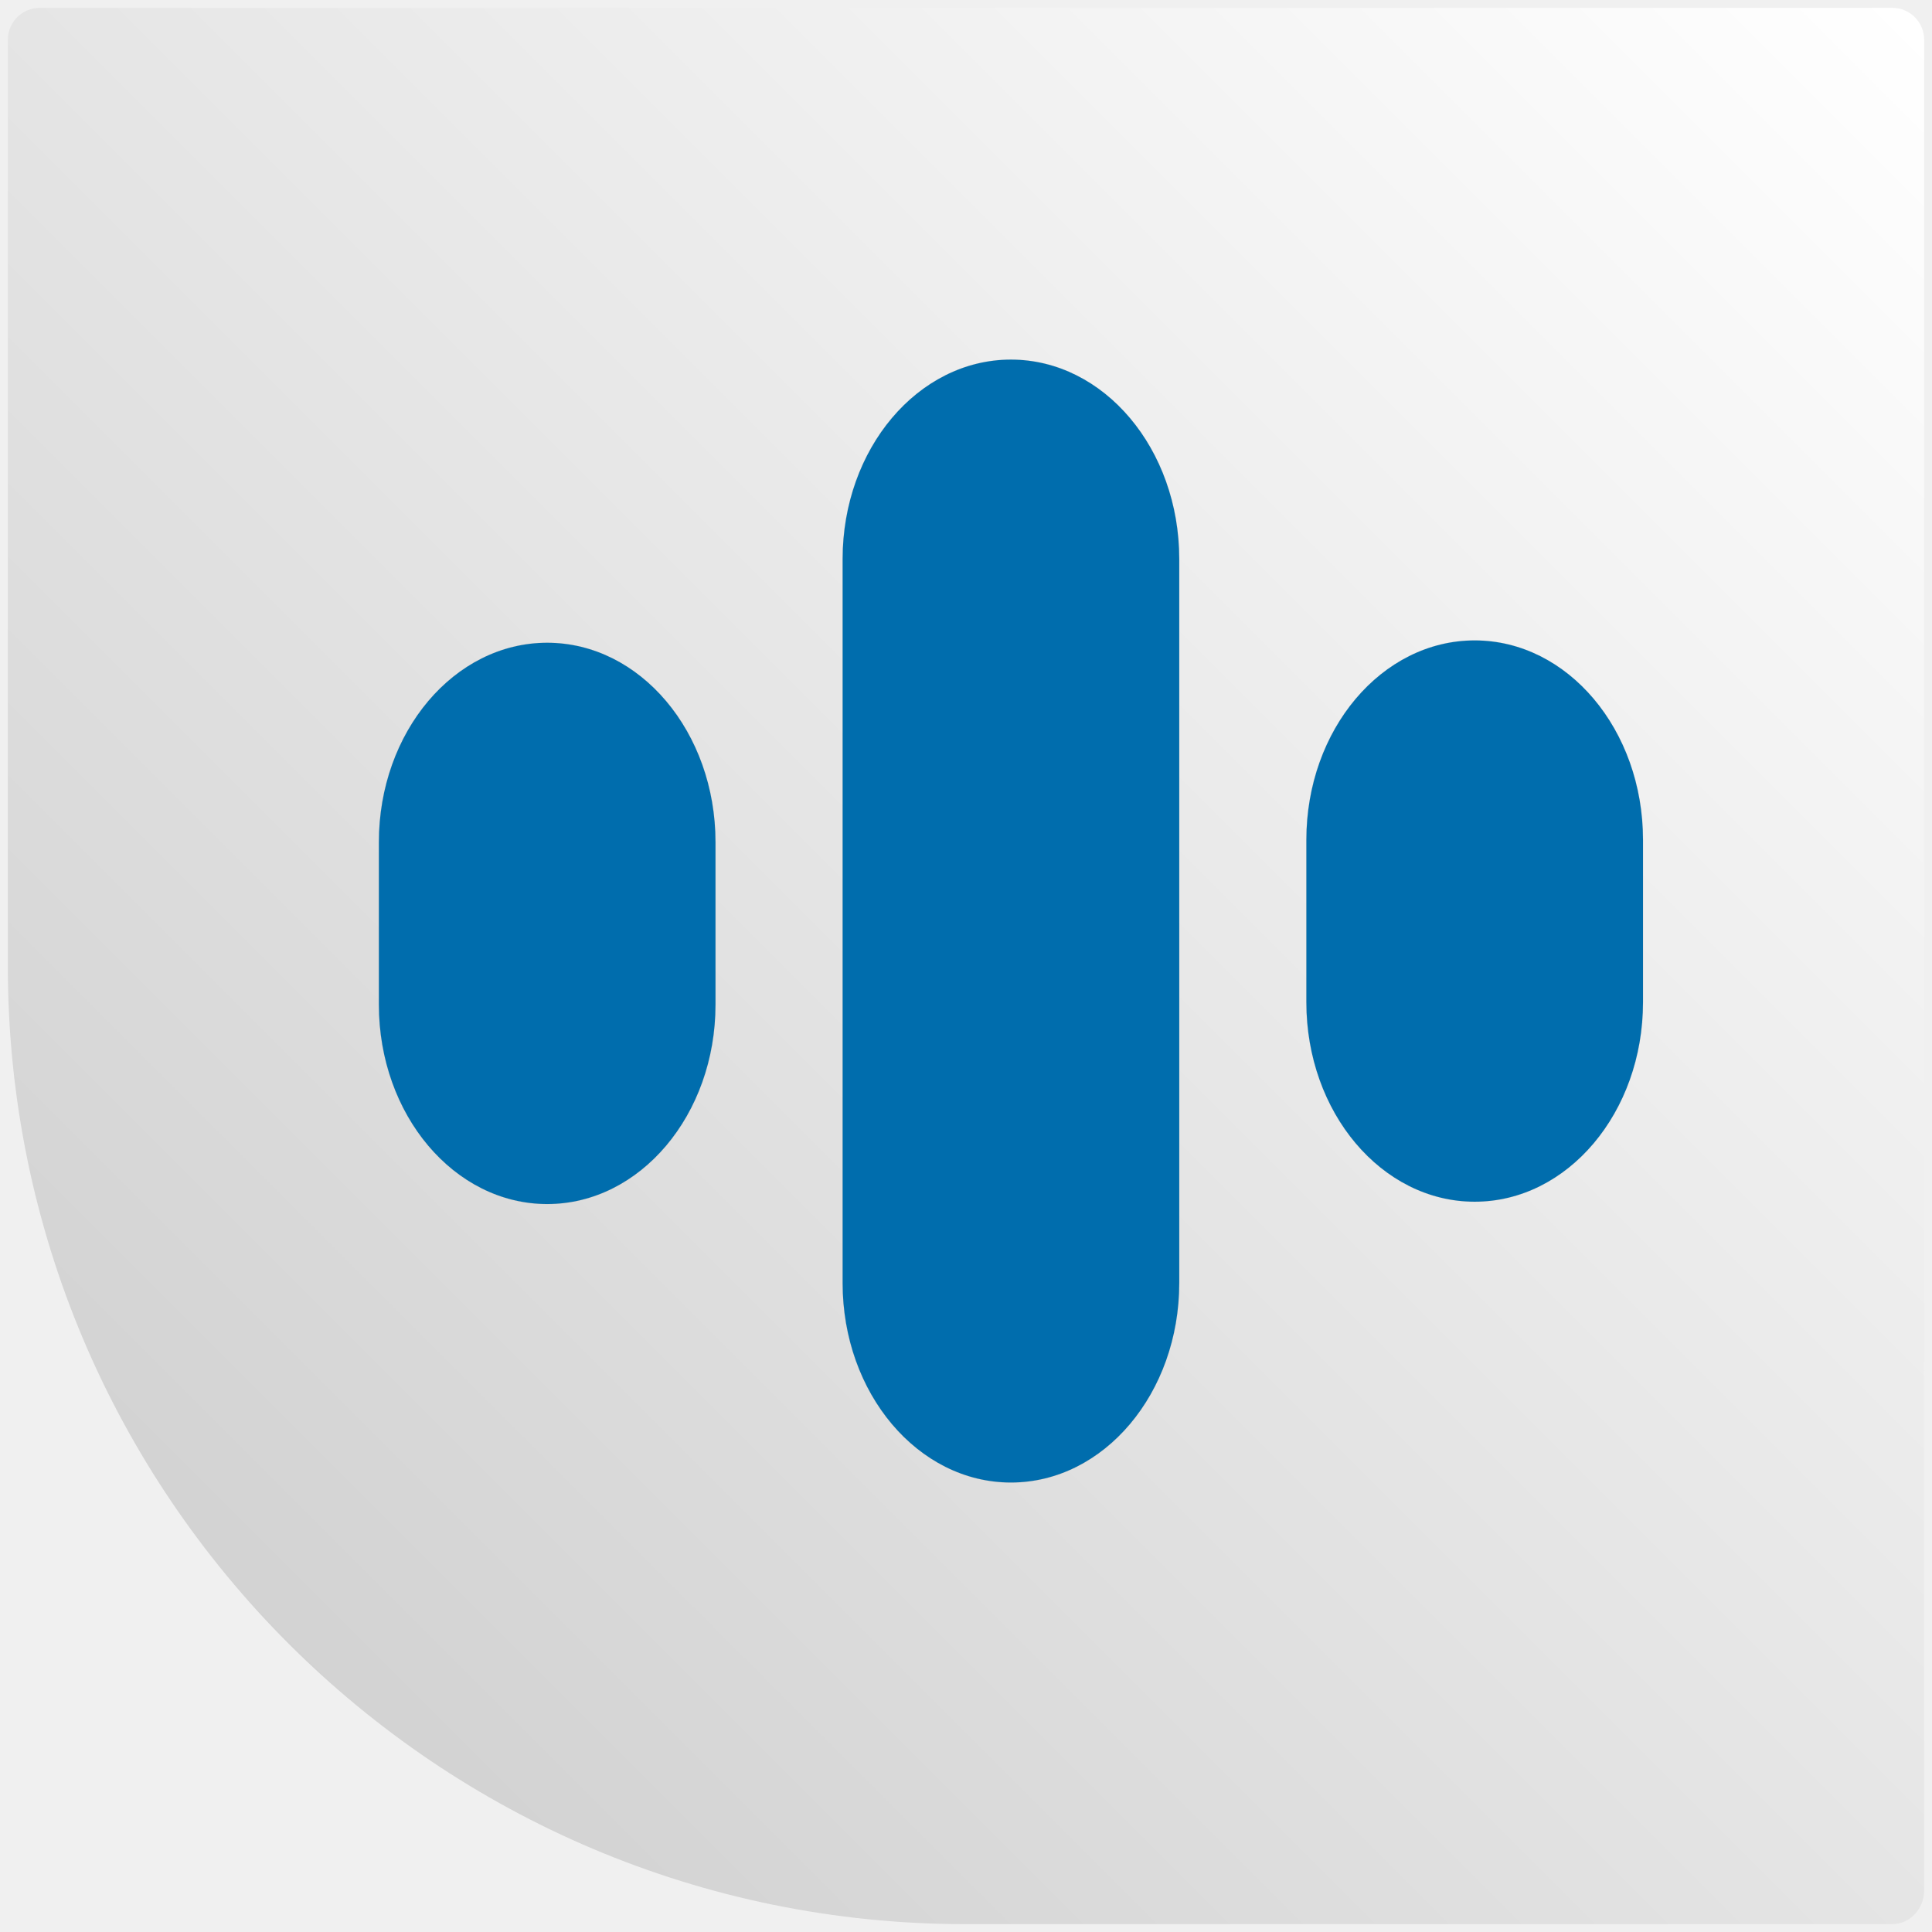
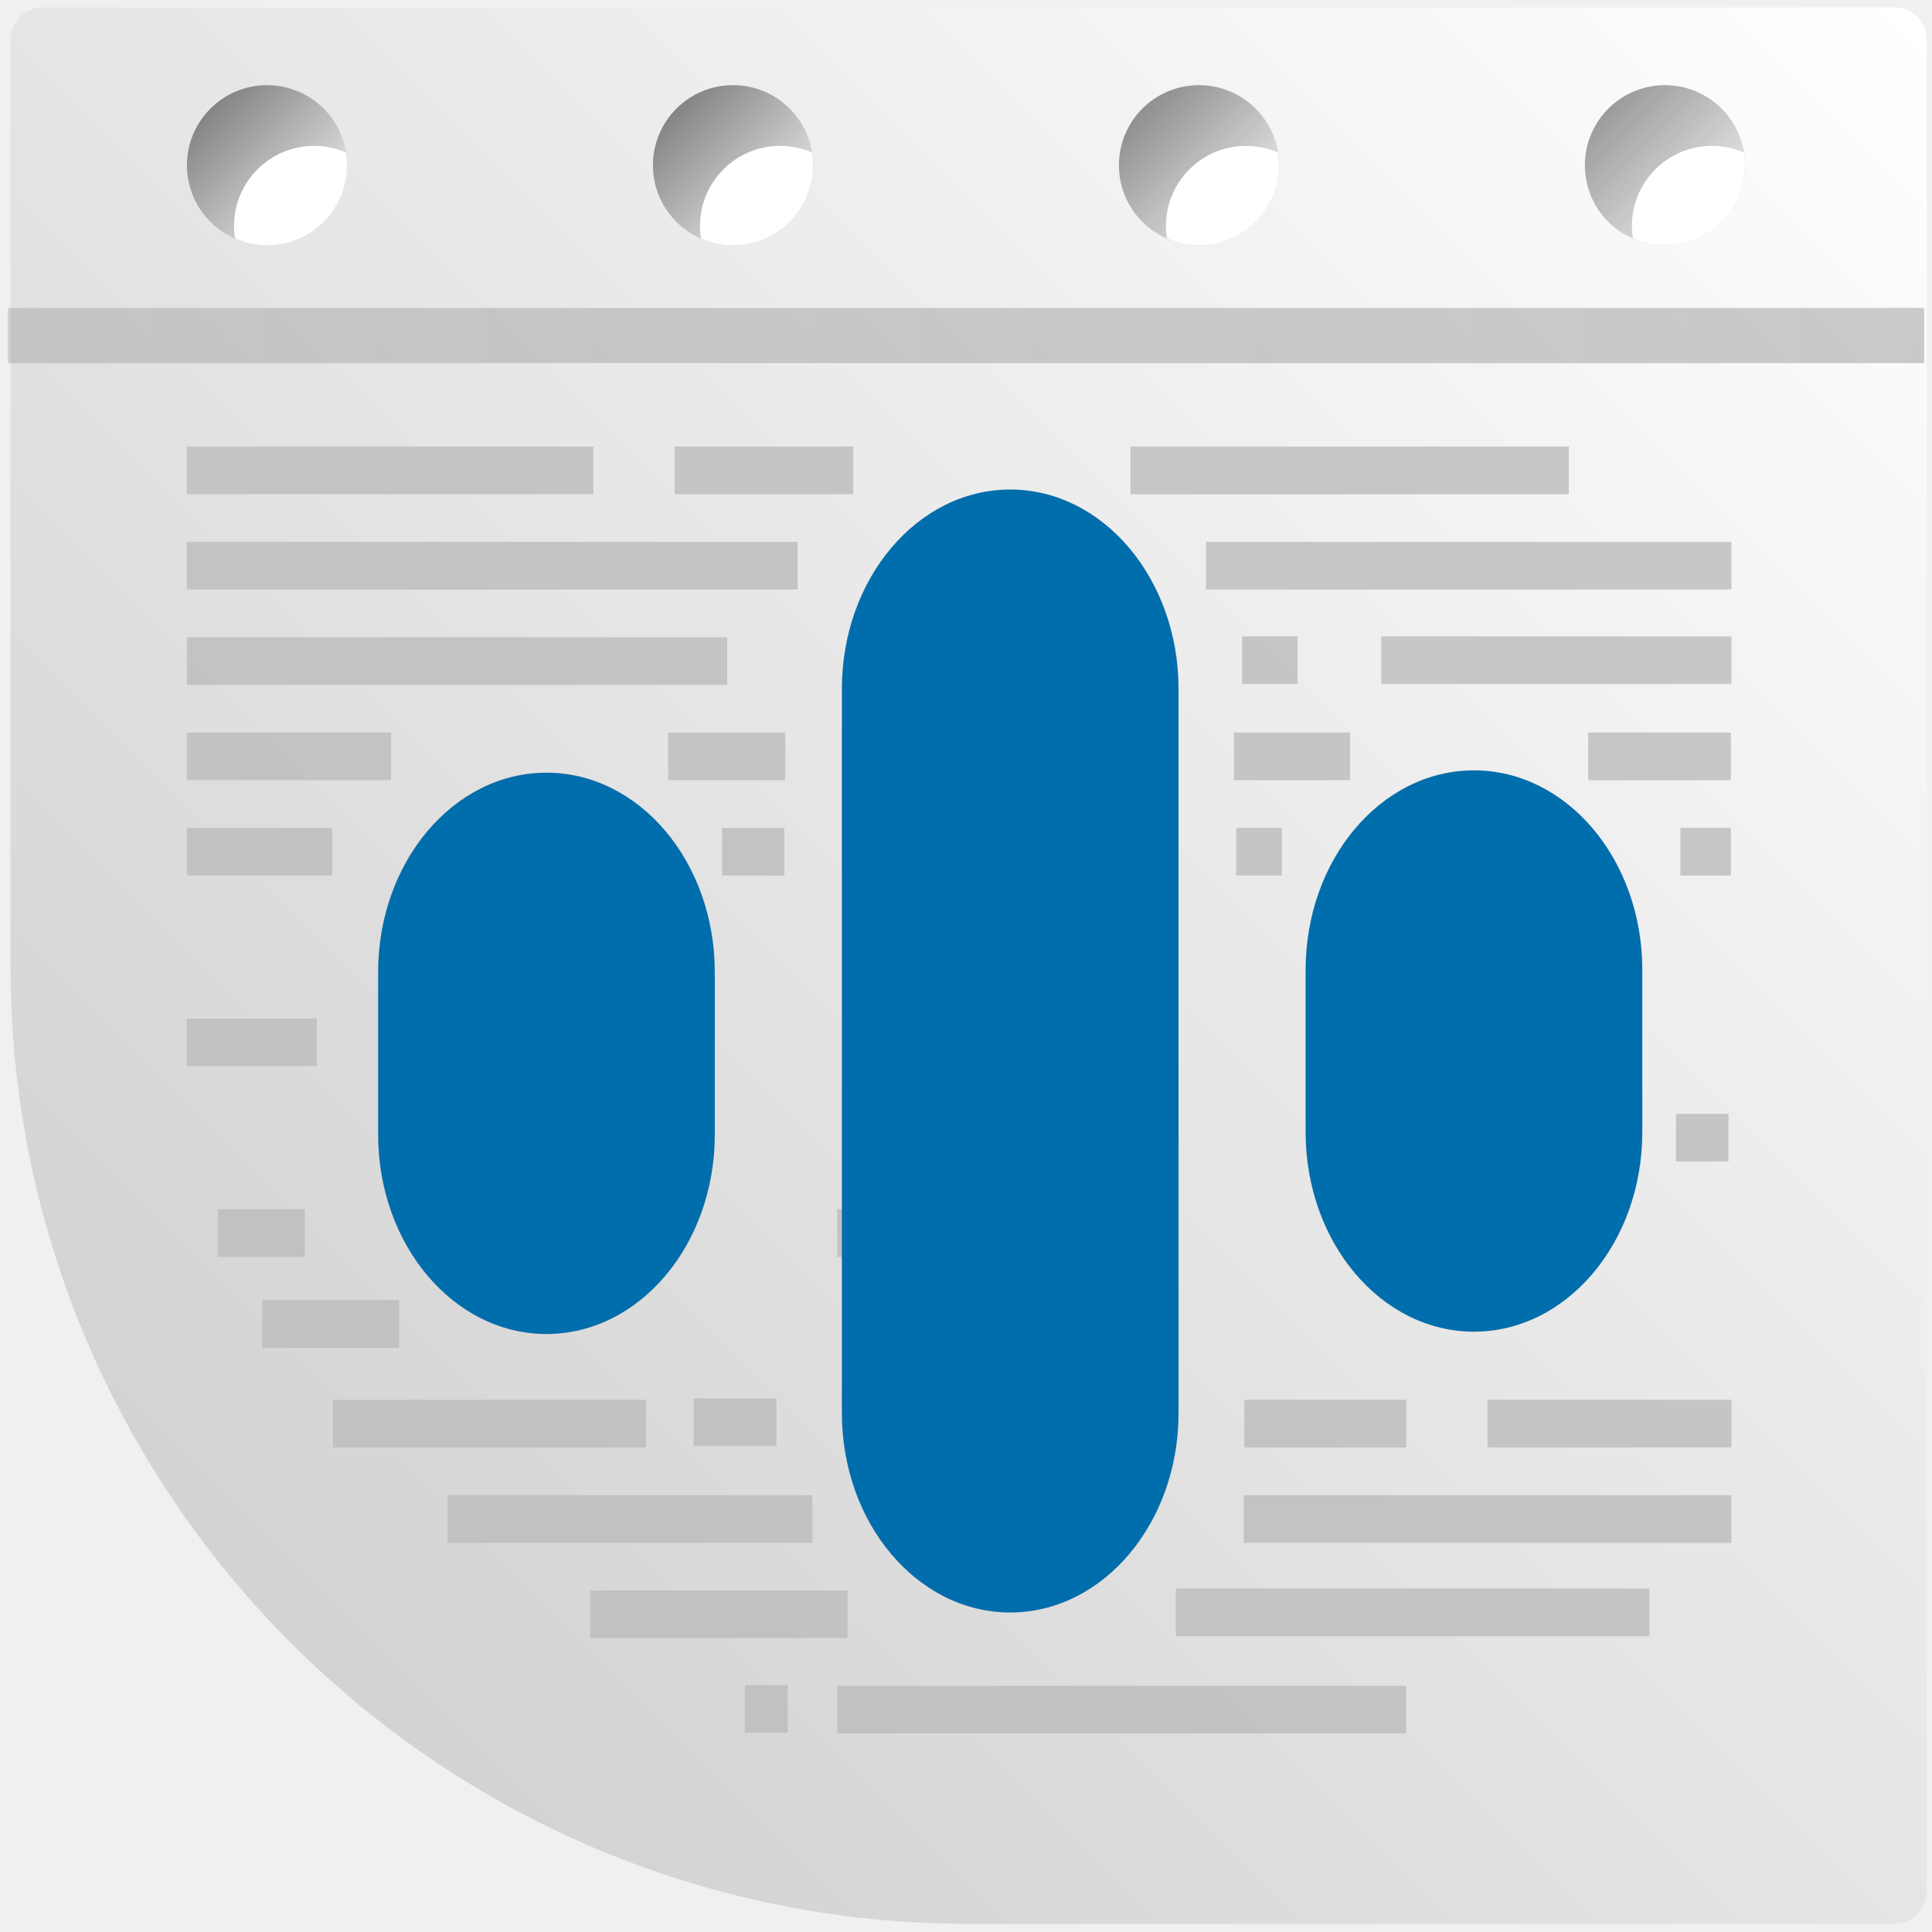
- <svg xmlns="http://www.w3.org/2000/svg" xmlns:xlink="http://www.w3.org/1999/xlink" version="1.1" x="0px" y="0px" width="86px" height="86px" viewBox="0 0 86 86" enable-background="new 0 0 86 86" xml:space="preserve" id="svg46">
-   <defs id="defs50">
-     <linearGradient id="SVGID_2_-3" gradientUnits="userSpaceOnUse" x1="0.717" y1="85.283" x2="85.283" y2="0.717">
-       <stop offset="0" style="stop-color:#CBCBCB" id="stop10" />
-       <stop offset="1" style="stop-color:#FFFFFF" id="stop12" />
+ <svg xmlns="http://www.w3.org/2000/svg" xmlns:xlink="http://www.w3.org/1999/xlink" width="86px" height="86px" enable-background="new 0 0 86 86" version="1.1" viewBox="0 0 86 86" xml:space="preserve">
+   <defs>
+     <linearGradient id="SVGID_2_-3-3" x1=".717" x2="85.283" y1="85.283" y2=".717" gradientUnits="userSpaceOnUse">
+       <stop stop-color="#6f6f6f" offset="0" />
+       <stop stop-color="#fff" offset="1" />
    </linearGradient>
-     <linearGradient xlink:href="#SVGID_2_-3" id="linearGradient866" x1="10.714" y1="70.693" x2="170.306" y2="-48.999" gradientUnits="userSpaceOnUse" />
-     <linearGradient id="SVGID_2_" gradientUnits="userSpaceOnUse" x1="18.245" y1="32.649" x2="67.658" y2="-16.764">
-       <stop offset="0" style="stop-color:#0083cf;stop-opacity:1" id="stop20" />
-       <stop offset="1" style="stop-color:#00ceff;stop-opacity:1" id="stop22" />
+     <style id="current-color-scheme" type="text/css">
+       .ColorScheme-Text {
+         color:#4d4d4d;
+       }
+       </style>
+     <style type="text/css">
+       .ColorScheme-Text {
+         color:#4d4d4d;
+       }
+       </style>
+     <style type="text/css">
+       .ColorScheme-Text {
+         color:#4d4d4d;
+       }
+       </style>
+     <linearGradient id="linearGradient4491-6" x1="13" x2="13" y1="44.006" y2="3.172" gradientTransform="matrix(2.4588 0 0 2.4373 -15.8 -100.08)" gradientUnits="userSpaceOnUse">
+       <stop stop-opacity=".601" offset="0" />
+       <stop offset="1" />
+     </linearGradient>
+     <linearGradient id="linearGradient566" x1="9.985" x2="12.981" y1="12.917" y2="15.914" gradientTransform="matrix(2.3765 0 0 2.3765 -15.381 -24.828)" gradientUnits="userSpaceOnUse" xlink:href="#SVGID_2_-3-3" />
+     <linearGradient id="linearGradient3269" x1=".717" x2="85.283" y1="85.283" y2=".717" gradientTransform="translate(.11877 -.013992)" gradientUnits="userSpaceOnUse">
+       <stop stop-color="#CBCBCB" offset="0" />
+       <stop stop-color="#fff" offset="1" />
    </linearGradient>
  </defs>
-   <path fill="url(#SVGID_2_-3)" d="m 85.652,1.771 c 0,-0.785 -0.637,-1.422 -1.422,-1.422 H 1.77 c -0.785,0.001 -1.422,0.637 -1.422,1.422 V 43.001 c 0,23.556 19.096,42.651 42.651,42.651 h 41.23 c 0.785,0 1.422,-0.696 1.422,-1.481 z" id="path18" />
-   <g id="g858" transform="translate(0.07910347,0.08271545)">
-     <rect style="opacity:1;fill:#006dad;fill-opacity:1;stroke:#666666;stroke-width:0.016;stroke-linecap:round;stroke-linejoin:round;stroke-opacity:0.2;paint-order:markers fill stroke" id="rect894" width="14.984" height="49.984" x="37.429" y="15.925" ry="8.879" rx="8.879" />
-     <rect style="opacity:1;fill:#006dad;fill-opacity:1;stroke:#666666;stroke-width:0.016;stroke-linecap:round;stroke-linejoin:round;stroke-opacity:0.2;paint-order:markers fill stroke" id="rect894-3" width="14.984" height="24.984" x="16.786" y="28.529" ry="8.879" rx="8.879" />
-     <rect style="opacity:1;fill:#006dad;fill-opacity:1;stroke:#666666;stroke-width:0.016;stroke-linecap:round;stroke-linejoin:round;stroke-opacity:0.2;paint-order:markers fill stroke" id="rect894-3-6" width="14.984" height="24.984" x="58.072" y="28.425" ry="8.879" rx="8.879" />
+   <path d="m85.77 1.756c0-0.785-0.637-1.422-1.422-1.422h-82.459c-0.785 1e-3 -1.422 0.637-1.422 1.422v41.23c0 23.556 19.096 42.651 42.651 42.651h41.23c0.785 0 1.422-0.696 1.422-1.481z" fill="url(#linearGradient3269)" />
+   <g fill="#bcbcbc" fill-rule="evenodd">
+     <rect x="8.317" y="28.364" width="24.053" height="2.122" opacity=".8" stroke-width="2.526" />
+     <rect x="8.317" y="32.608" width="9.089" height="2.122" opacity=".8" stroke-width="1.793" />
+     <rect x="29.74" y="32.608" width="5.214" height="2.122" opacity=".8" stroke-width="1.92" />
+     <rect x="8.317" y="36.851" width="6.47" height="2.122" opacity=".8" stroke-width="1.846" />
+     <rect x="32.144" y="36.851" width="2.772" height="2.122" opacity=".8" stroke-width=".917" />
+     <rect x="8.317" y="19.878" width="18.093" height="2.122" opacity=".8" stroke-width="2.771" />
+     <rect x="50.321" y="19.878" width="19.515" height="2.122" opacity=".8" stroke-width="2.627" />
+     <rect x="8.317" y="24.121" width="27.189" height="2.122" opacity=".8" stroke-width="2.871" />
+     <rect transform="scale(1,-1)" x="9.694" y="-55.946" width="3.879" height="2.122" opacity=".8" stroke-width="1.084" />
+     <rect transform="scale(1,-1)" x="30.876" y="-64.367" width="3.688" height="2.122" opacity=".8" stroke-width="1.057" />
+     <rect transform="scale(1,-1)" x="37.267" y="-55.946" width="10.856" height="2.122" opacity=".8" stroke-width="2.771" />
+     <rect transform="scale(1,-1)" x="11.672" y="-59.999" width="6.092" height="2.122" opacity=".8" stroke-width="1.791" />
+     <rect transform="scale(1,-1)" x="8.317" y="-47.459" width="5.784" height="2.122" opacity=".8" stroke-width="1.108" />
+     <rect transform="scale(1,-1)" x="55.028" y="-38.972" width="2.033" height="2.122" opacity=".8" stroke-width=".929" />
+     <rect x="14.822" y="62.311" width="13.937" height="2.122" opacity=".8" stroke-width="1.72" />
+     <rect x="19.924" y="66.554" width="16.239" height="2.122" opacity=".8" stroke-width="2.219" />
+     <rect x="26.273" y="70.797" width="11.452" height="2.122" opacity=".8" stroke-width="2.465" />
+     <rect x="33.159" y="75.009" width="1.903" height="2.122" opacity=".8" stroke-width=".759" />
+     <rect x="54.926" y="32.608" width="5.172" height="2.122" opacity=".8" stroke-width="1.656" />
+     <rect x="55.289" y="28.327" width="2.468" height="2.122" opacity=".8" stroke-width="1.144" />
+     <rect x="30.029" y="19.878" width="7.95" height="2.122" opacity=".8" stroke-width="2.054" />
+     <rect x="53.684" y="24.121" width="23.39" height="2.122" opacity=".8" stroke-width="2.663" />
+     <rect x="61.484" y="28.327" width="15.59" height="2.122" opacity=".8" stroke-width="2.876" />
+     <rect x="70.696" y="32.608" width="6.351" height="2.122" opacity=".8" stroke-width="2.119" />
+     <rect transform="scale(1,-1)" x="74.601" y="-51.702" width="2.341" height="2.122" opacity=".8" stroke-width="1.11" />
+     <rect x="55.387" y="62.311" width="7.21" height="2.122" opacity=".8" stroke-width="1.956" />
+     <rect x="37.267" y="75.04" width="25.331" height="2.122" opacity=".8" stroke-width="2.771" />
+     <rect x="52.34" y="70.711" width="21.081" height="2.122" opacity=".8" stroke-width="2.528" />
+     <rect transform="scale(1,-1)" x="74.798" y="-38.972" width="2.252" height="2.122" opacity=".8" stroke-width="1.546" />
+     <rect transform="scale(1,-1)" x="66.217" y="-64.432" width="10.856" height="2.122" opacity=".8" stroke-width="2.771" />
+     <rect x="55.36" y="66.554" width="21.712" height="2.122" opacity=".8" stroke-width="2.771" />
+   </g>
+   <g transform="translate(.047169 5.8672)" fill="#006dad" stroke="#666" stroke-linecap="round" stroke-linejoin="round" stroke-opacity=".2" stroke-width=".016">
+     <rect x="37.429" y="15.925" width="14.984" height="49.984" rx="8.879" ry="8.879" style="paint-order:markers fill stroke" />
+     <rect x="16.786" y="28.529" width="14.984" height="24.984" rx="8.879" ry="8.879" style="paint-order:markers fill stroke" />
+     <rect x="58.072" y="28.425" width="14.984" height="24.984" rx="8.879" ry="8.879" style="paint-order:markers fill stroke" />
+   </g>
+   <rect transform="rotate(90)" x="13.706" y="-85.651" width="2.459" height="85.303" color="#000000" color-rendering="auto" enable-background="accumulate" fill="url(#linearGradient4491-6)" image-rendering="auto" opacity=".2" shape-rendering="auto" solid-color="#000000" stroke-width="1.113" style="isolation:auto;mix-blend-mode:normal" />
+   <g transform="translate(-.028381 -1.5303)">
+     <g transform="translate(0 -.56199)">
+       <circle cx="11.916" cy="9.448" r="3.565" fill="url(#linearGradient566)" stroke-width="1.782" />
+       <path d="m14.01 8.586a3.565 3.565 0 0 0-3.565 3.565 3.565 3.565 0 0 0 0.049 0.56 3.565 3.565 0 0 0 1.413 0.299 3.565 3.565 0 0 0 3.565-3.565 3.565 3.565 0 0 0-0.045-0.567 3.565 3.565 0 0 0-1.417-0.292z" fill="#fff" stroke-width="1.954" />
+     </g>
+     <g transform="translate(20.742 -.56199)">
+       <circle cx="11.916" cy="9.448" r="3.565" fill="url(#linearGradient566)" stroke-width="1.782" />
+       <path d="m14.01 8.586a3.565 3.565 0 0 0-3.565 3.565 3.565 3.565 0 0 0 0.049 0.56 3.565 3.565 0 0 0 1.413 0.299 3.565 3.565 0 0 0 3.565-3.565 3.565 3.565 0 0 0-0.045-0.567 3.565 3.565 0 0 0-1.417-0.292z" fill="#fff" stroke-width="1.954" />
+     </g>
+     <g transform="translate(41.484 -.56199)">
+       <circle cx="11.916" cy="9.448" r="3.565" fill="url(#linearGradient566)" opacity=".9" stroke-width="1.782" />
+       <path d="m14.01 8.586a3.565 3.565 0 0 0-3.565 3.565 3.565 3.565 0 0 0 0.049 0.56 3.565 3.565 0 0 0 1.413 0.299 3.565 3.565 0 0 0 3.565-3.565 3.565 3.565 0 0 0-0.045-0.567 3.565 3.565 0 0 0-1.417-0.292z" fill="#fff" stroke-width="1.954" />
+     </g>
+     <g transform="translate(62.225 -.56199)">
+       <circle cx="11.916" cy="9.448" r="3.565" fill="url(#linearGradient566)" opacity=".8" stroke-width="1.782" />
+       <path d="m14.01 8.586a3.565 3.565 0 0 0-3.565 3.565 3.565 3.565 0 0 0 0.049 0.56 3.565 3.565 0 0 0 1.413 0.299 3.565 3.565 0 0 0 3.565-3.565 3.565 3.565 0 0 0-0.045-0.567 3.565 3.565 0 0 0-1.417-0.292z" fill="#fff" stroke-width="1.954" />
+     </g>
  </g>
</svg>
